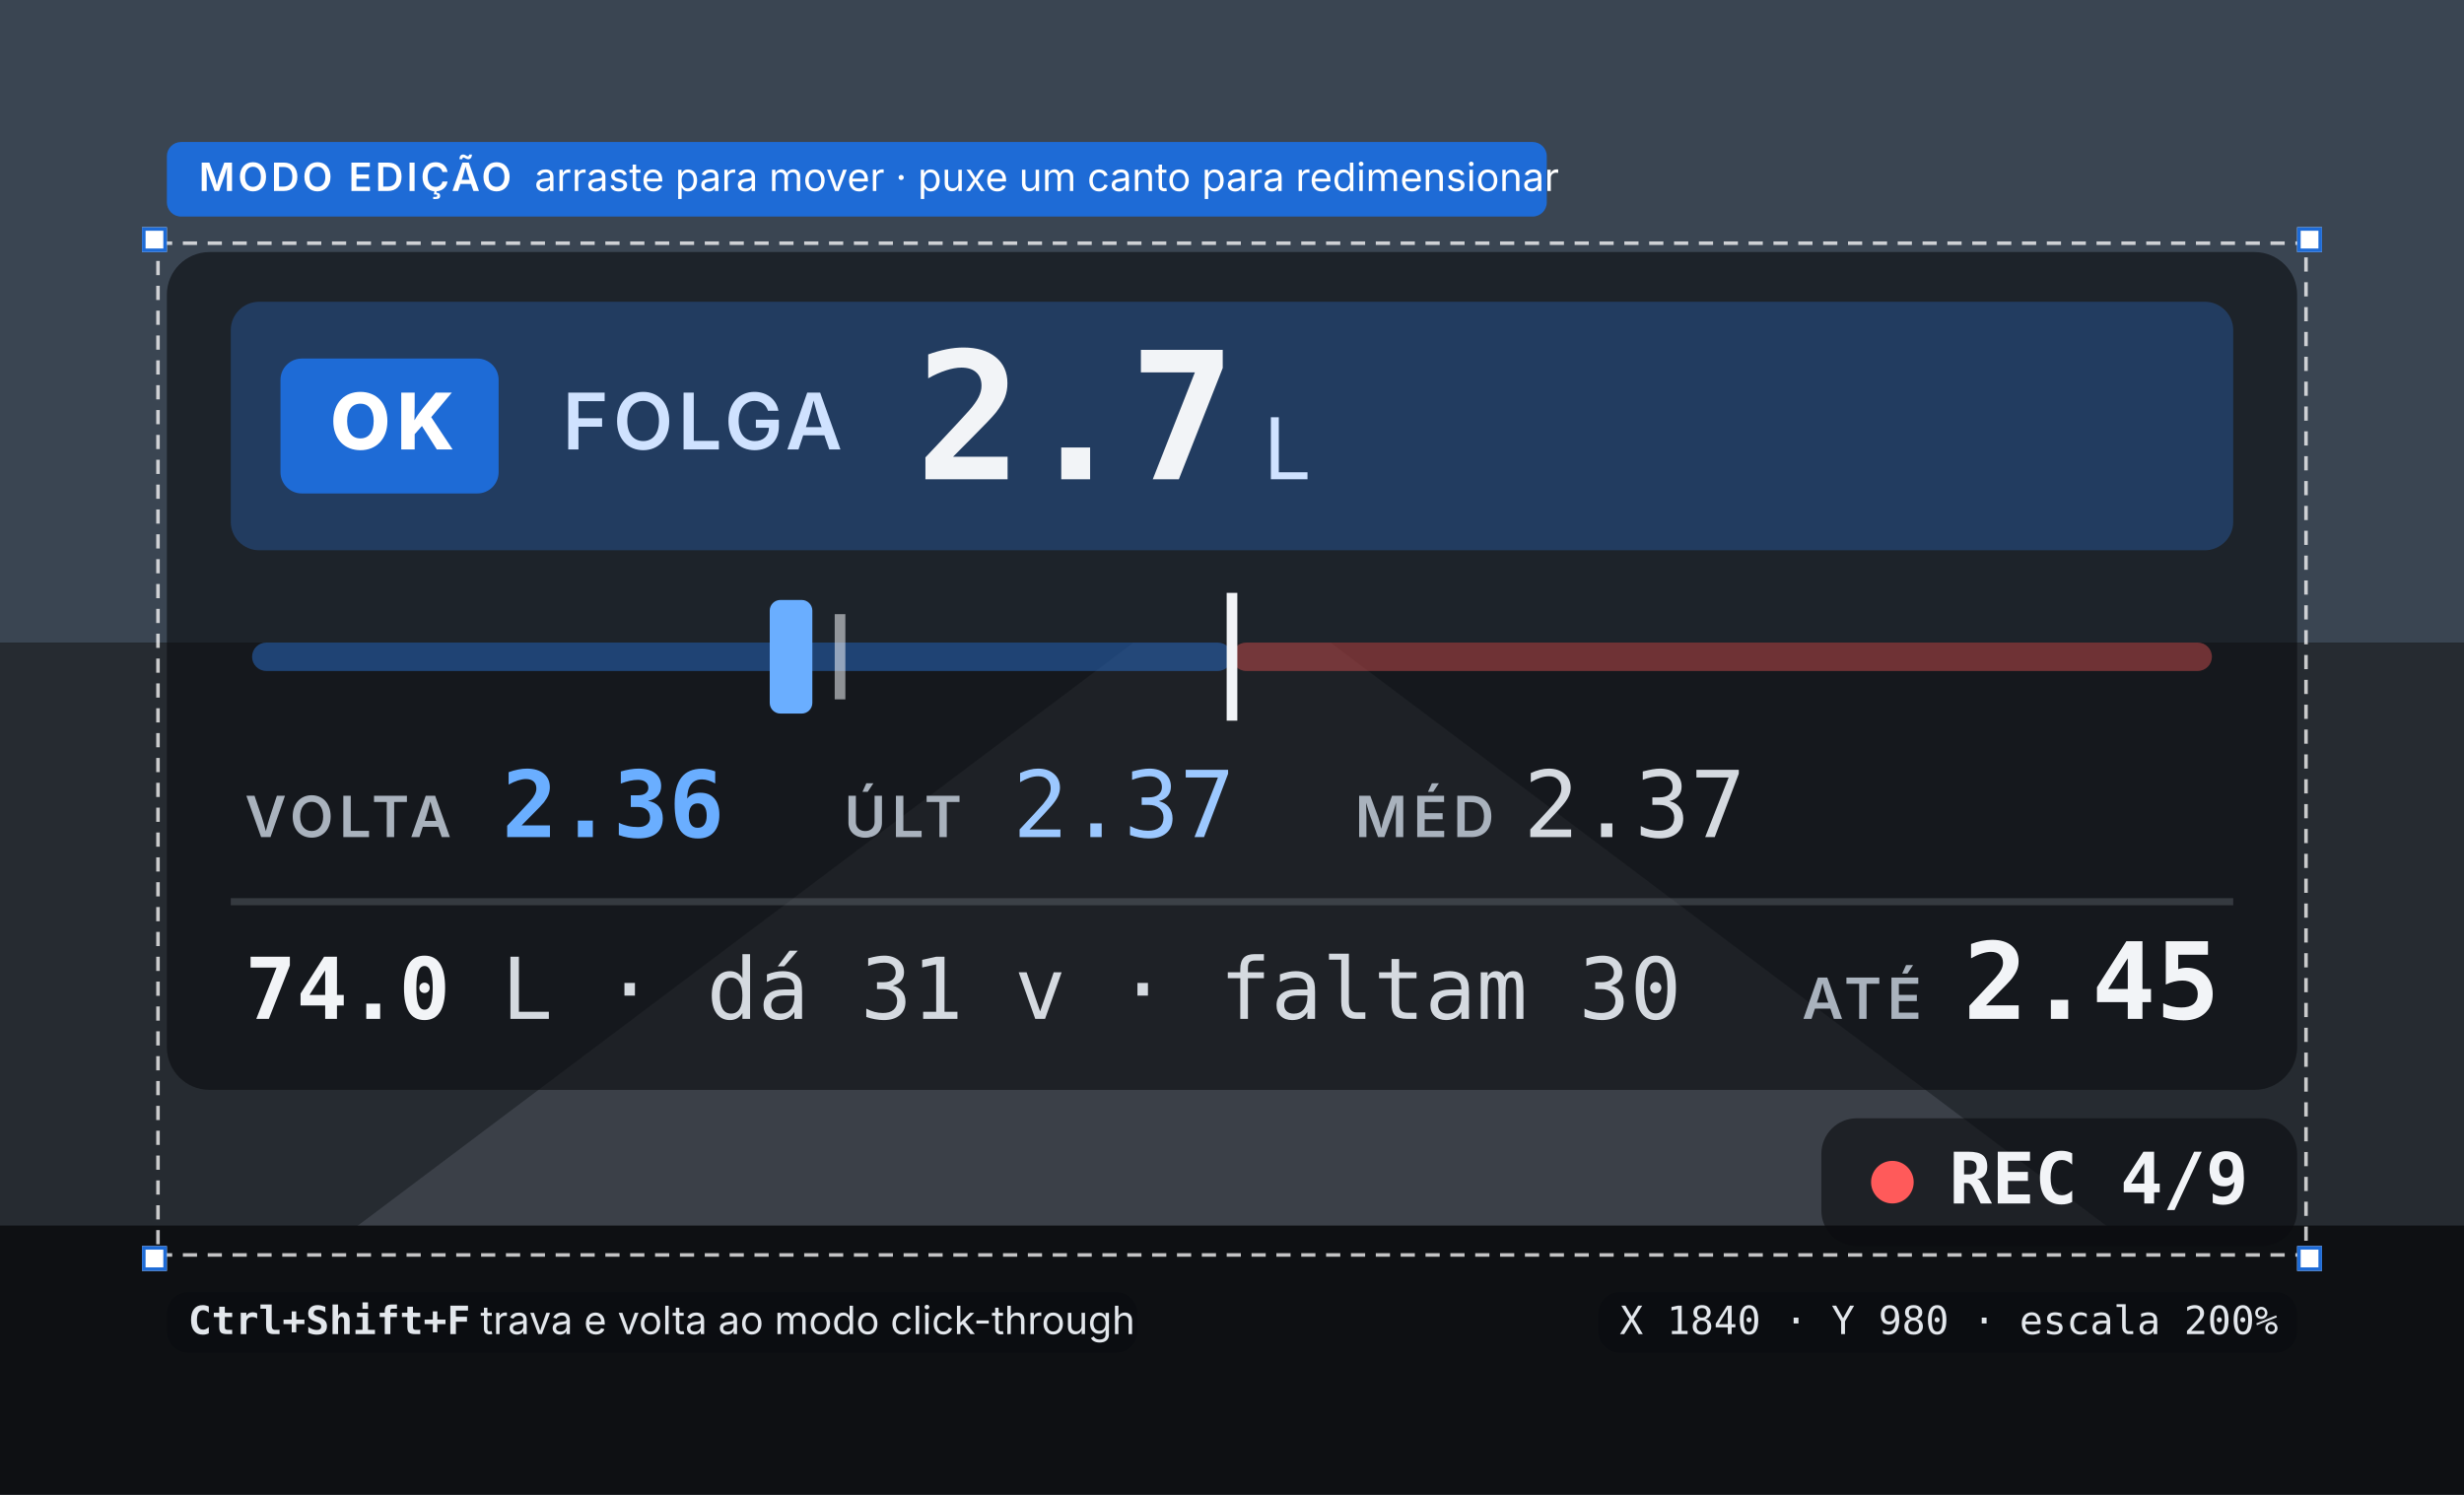
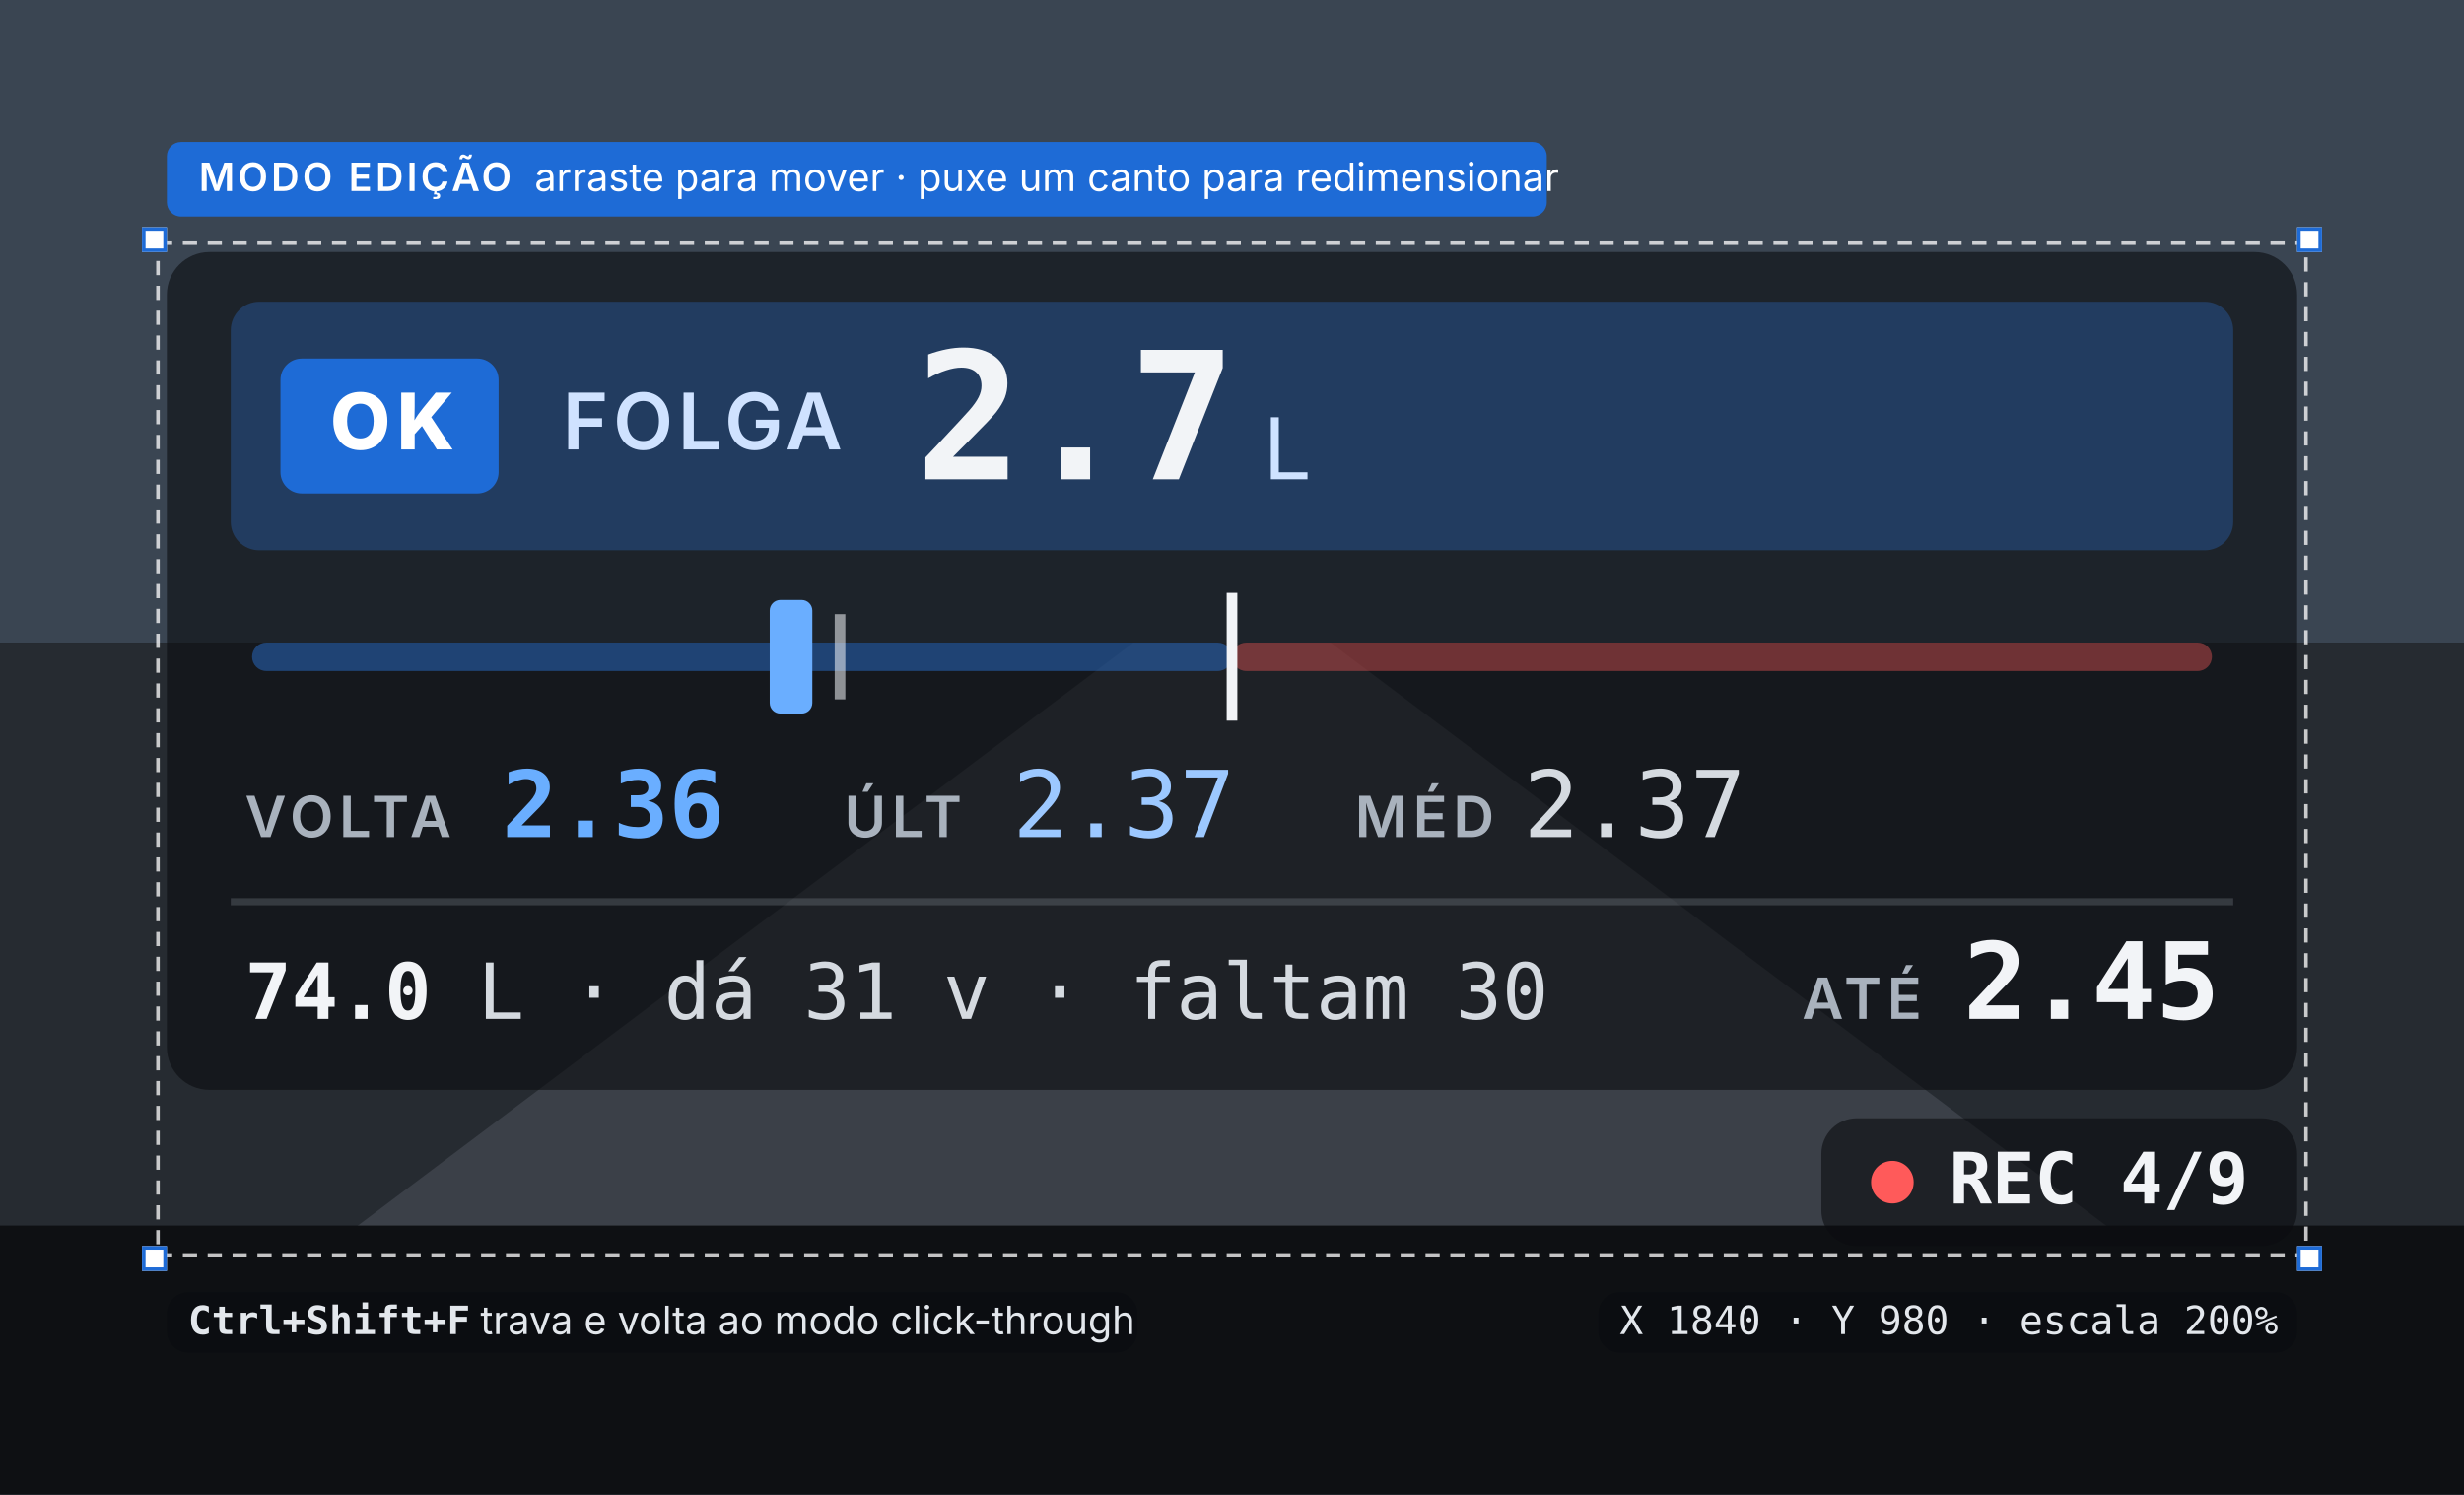
<svg xmlns="http://www.w3.org/2000/svg" width="694" height="421" viewBox="0 0 694 421">
  <rect width="694" height="421" fill="#1C2026" />
  <rect width="694" height="181.03" fill="#3A4552" />
  <rect y="181.03" width="694" height="239.97" fill="#262B31" />
  <polygon points="319.24,181.03 374.76,181.03 694,421 0,421" fill="#3B4048" />
  <rect y="345.22" width="694" height="75.78" fill="#0E1013" />
  <g transform="translate(40 40)">
    <rect x="7" y="31" width="600" height="236" rx="12" fill="#0A0C10" fill-opacity="0.6" />
    <rect x="25" y="45" width="564" height="70" rx="8" fill="#2F80ED" fill-opacity="0.278" />
    <rect x="39" y="61" width="61.44" height="38" rx="6" fill="#1E6BD6" />
    <text x="53" y="86.6" xml:space="preserve" font-family="Inter, system-ui, sans-serif" font-size="22" font-weight="800" letter-spacing="1.76" fill="#FFFFFF">OK</text>
    <text x="118.44" y="86.6" xml:space="preserve" font-family="Inter, system-ui, sans-serif" font-size="22" font-weight="600" letter-spacing="1.32" fill="#CFE2FF">FOLGA</text>
    <text x="217.84" y="95" xml:space="preserve" font-family="'JetBrains Mono', monospace" font-size="50" font-weight="700" fill="#F2F4F7">2.7</text>
    <text x="315.84" y="95" xml:space="preserve" font-family="Inter, system-ui, sans-serif" font-size="24" font-weight="400" fill="#CFE2FF">L</text>
    <rect x="31" y="141" width="276" height="8" rx="4" fill="#2F80ED" fill-opacity="0.42" />
    <rect x="307" y="141" width="276" height="8" rx="4" fill="#EB5757" fill-opacity="0.42" />
    <rect x="305.5" y="127" width="3" height="36" rx="0" fill="#F2F4F7" />
    <rect x="195.1" y="133" width="3" height="24" rx="0" fill="#F2F4F7" fill-opacity="0.549" />
    <rect x="176.8" y="129" width="12" height="32" rx="3" fill="#6AAEFF" />
    <text x="29" y="195.8" xml:space="preserve" font-family="Inter, system-ui, sans-serif" font-size="16" font-weight="600" letter-spacing="1.6" fill="#A9B2BD">VOLTA</text>
    <text x="101.4" y="195.8" xml:space="preserve" font-family="'JetBrains Mono', monospace" font-size="26" font-weight="600" fill="#6AAEFF">2.36</text>
    <text x="197.8" y="195.8" xml:space="preserve" font-family="Inter, system-ui, sans-serif" font-size="16" font-weight="600" letter-spacing="1.6" fill="#A9B2BD">ÚLT</text>
    <text x="245.24" y="195.8" xml:space="preserve" font-family="'JetBrains Mono', monospace" font-size="26" font-weight="500" fill="#9CC8FF">2.37</text>
    <text x="341.64" y="195.8" xml:space="preserve" font-family="Inter, system-ui, sans-serif" font-size="16" font-weight="600" letter-spacing="1.6" fill="#A9B2BD">MÉD</text>
    <text x="389.08" y="195.8" xml:space="preserve" font-family="'JetBrains Mono', monospace" font-size="26" font-weight="500" fill="#D5DAE0">2.37</text>
    <rect x="25" y="213" width="564" height="2" rx="0" fill="#A9B2BD" fill-opacity="0.22" />
    <text x="513" y="247" xml:space="preserve" font-family="'JetBrains Mono', monospace" font-size="30" font-weight="700" fill="#F2F4F7">2.45</text>
    <text x="467.56" y="247" xml:space="preserve" font-family="Inter, system-ui, sans-serif" font-size="16" font-weight="600" letter-spacing="1.6" fill="#A9B2BD">ATÉ</text>
-     <text x="29" y="247" xml:space="preserve" font-family="'JetBrains Mono', monospace" font-size="24" font-weight="600" fill="#F2F4F7">74.0<tspan font-family="'JetBrains Mono', monospace" font-size="24" font-weight="400" fill="#D5DAE0"> L · dá 31 v · faltam 30</tspan>
+     <text x="29" y="247" xml:space="preserve" font-family="'JetBrains Mono', monospace" font-size="21.78" font-weight="600" fill="#F2F4F7">74.0<tspan font-family="'JetBrains Mono', monospace" font-size="21.78" font-weight="400" fill="#D5DAE0"> L · dá 31 v · faltam 30</tspan>
    </text>
    <rect x="473" y="275" width="134" height="36" rx="10" fill="#0A0C10" fill-opacity="0.6" />
    <rect x="487" y="287" width="12" height="12" rx="6" fill="#FF5A5A" />
    <text x="509" y="299" xml:space="preserve" font-family="'JetBrains Mono', monospace" font-size="20" font-weight="600" fill="#F2F4F7">REC 4/9</text>
    <rect x="4.5" y="28.5" width="605" height="285" fill="none" stroke-width="1" stroke-dasharray="4 3" stroke="#FFFFFF" stroke-opacity="0.749" />
    <rect x="0" y="24" width="7" height="7" fill="#FFFFFF" />
    <rect x="0.5" y="24.5" width="6" height="6" fill="none" stroke-width="1" stroke="#1E6BD6" />
    <rect x="607" y="24" width="7" height="7" fill="#FFFFFF" />
    <rect x="607.5" y="24.5" width="6" height="6" fill="none" stroke-width="1" stroke="#1E6BD6" />
    <rect x="0" y="311" width="7" height="7" fill="#FFFFFF" />
    <rect x="0.5" y="311.5" width="6" height="6" fill="none" stroke-width="1" stroke="#1E6BD6" />
    <rect x="607" y="311" width="7" height="7" fill="#FFFFFF" />
    <rect x="607.5" y="311.5" width="6" height="6" fill="none" stroke-width="1" stroke="#1E6BD6" />
    <rect x="7" y="0" width="388.66" height="21" rx="4" fill="#1E6BD6" />
    <text x="16" y="13.8" xml:space="preserve" font-family="Inter, system-ui, sans-serif" font-size="11" font-weight="600" letter-spacing="0.88" fill="#FFFFFF">MODO EDIÇÃO</text>
    <text x="110.56" y="13.8" xml:space="preserve" font-family="Inter, system-ui, sans-serif" font-size="11" font-weight="400" fill="#FFFFFF">arraste para mover · puxe um canto para redimensionar</text>
    <rect x="7" y="324" width="273.36" height="17" rx="6" fill="#0A0C10" fill-opacity="0.749" />
    <text x="13" y="335.8" xml:space="preserve" font-family="'JetBrains Mono', monospace" font-size="11" font-weight="600" fill="#E3E7EC">Ctrl+Shift+F</text>
    <text x="92.2" y="335.8" xml:space="preserve" font-family="Inter, system-ui, sans-serif" font-size="11" font-weight="400" fill="#E3E7EC"> trava e volta ao modo click-through</text>
    <rect x="410.2" y="324" width="196.8" height="17" rx="6" fill="#0A0C10" fill-opacity="0.749" />
    <text x="416.2" y="335.8" xml:space="preserve" font-family="'JetBrains Mono', monospace" font-size="11" font-weight="400" fill="#E3E7EC">X 1840 · Y 980 · escala 200%</text>
  </g>
</svg>
